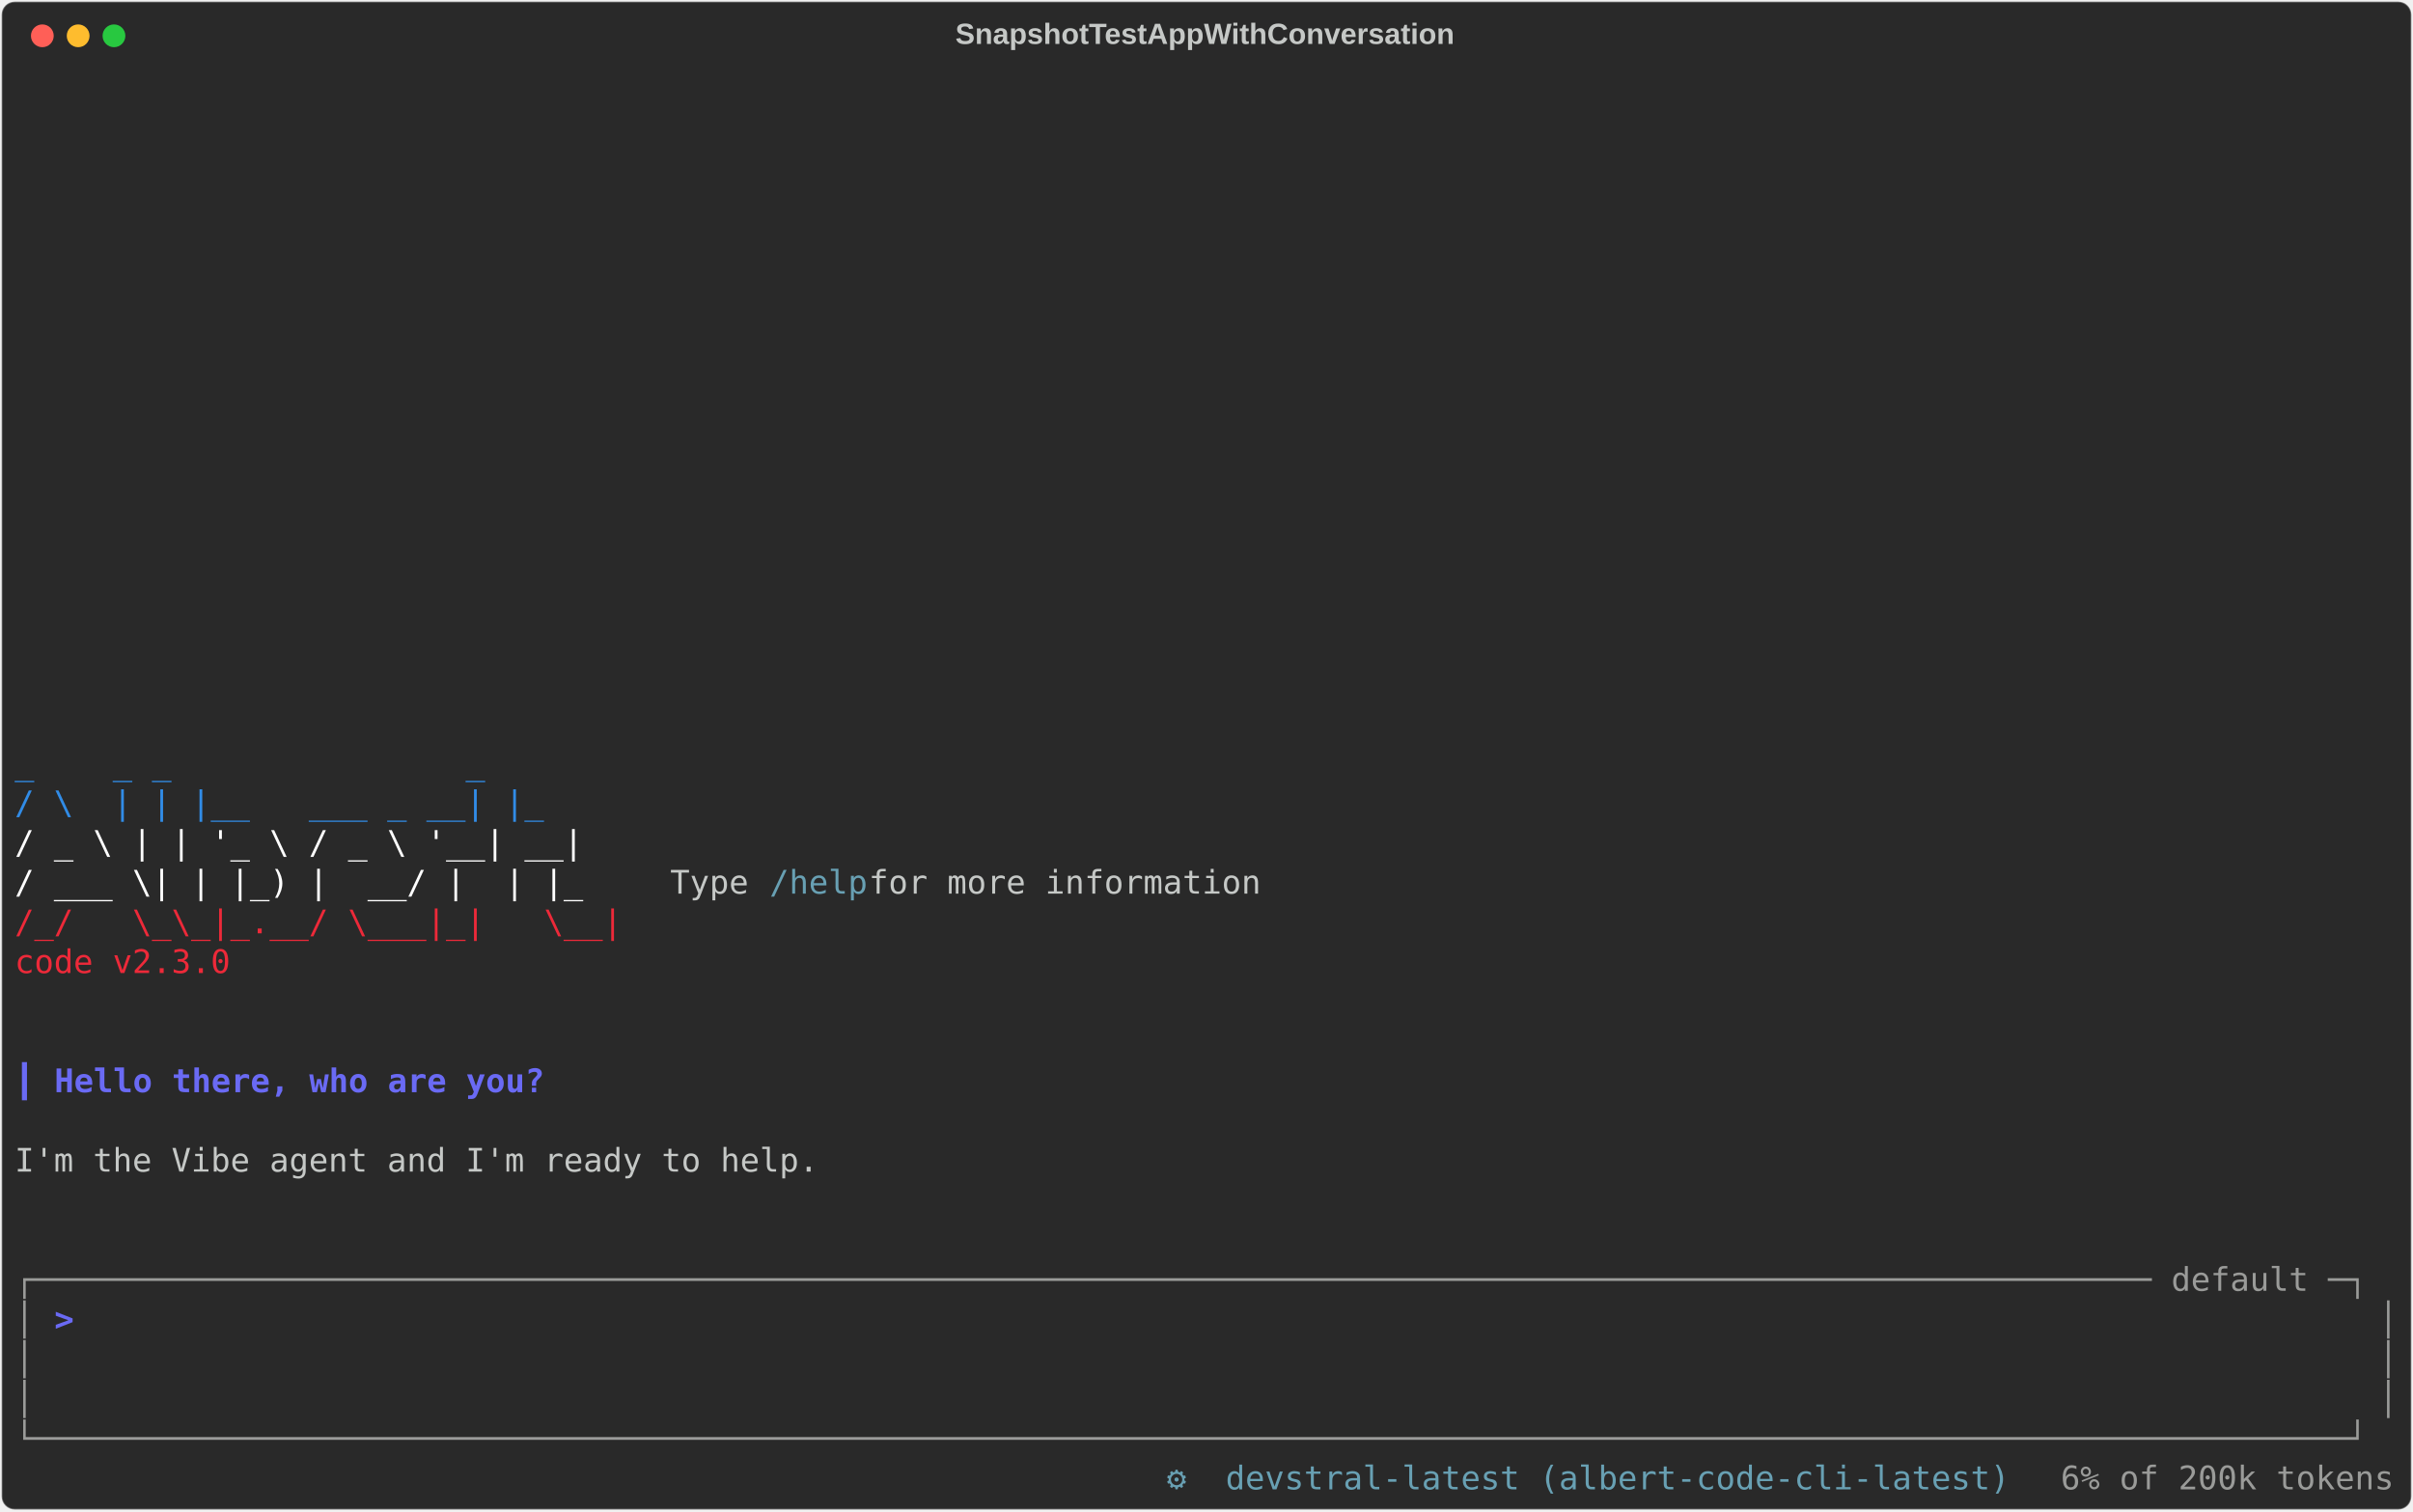
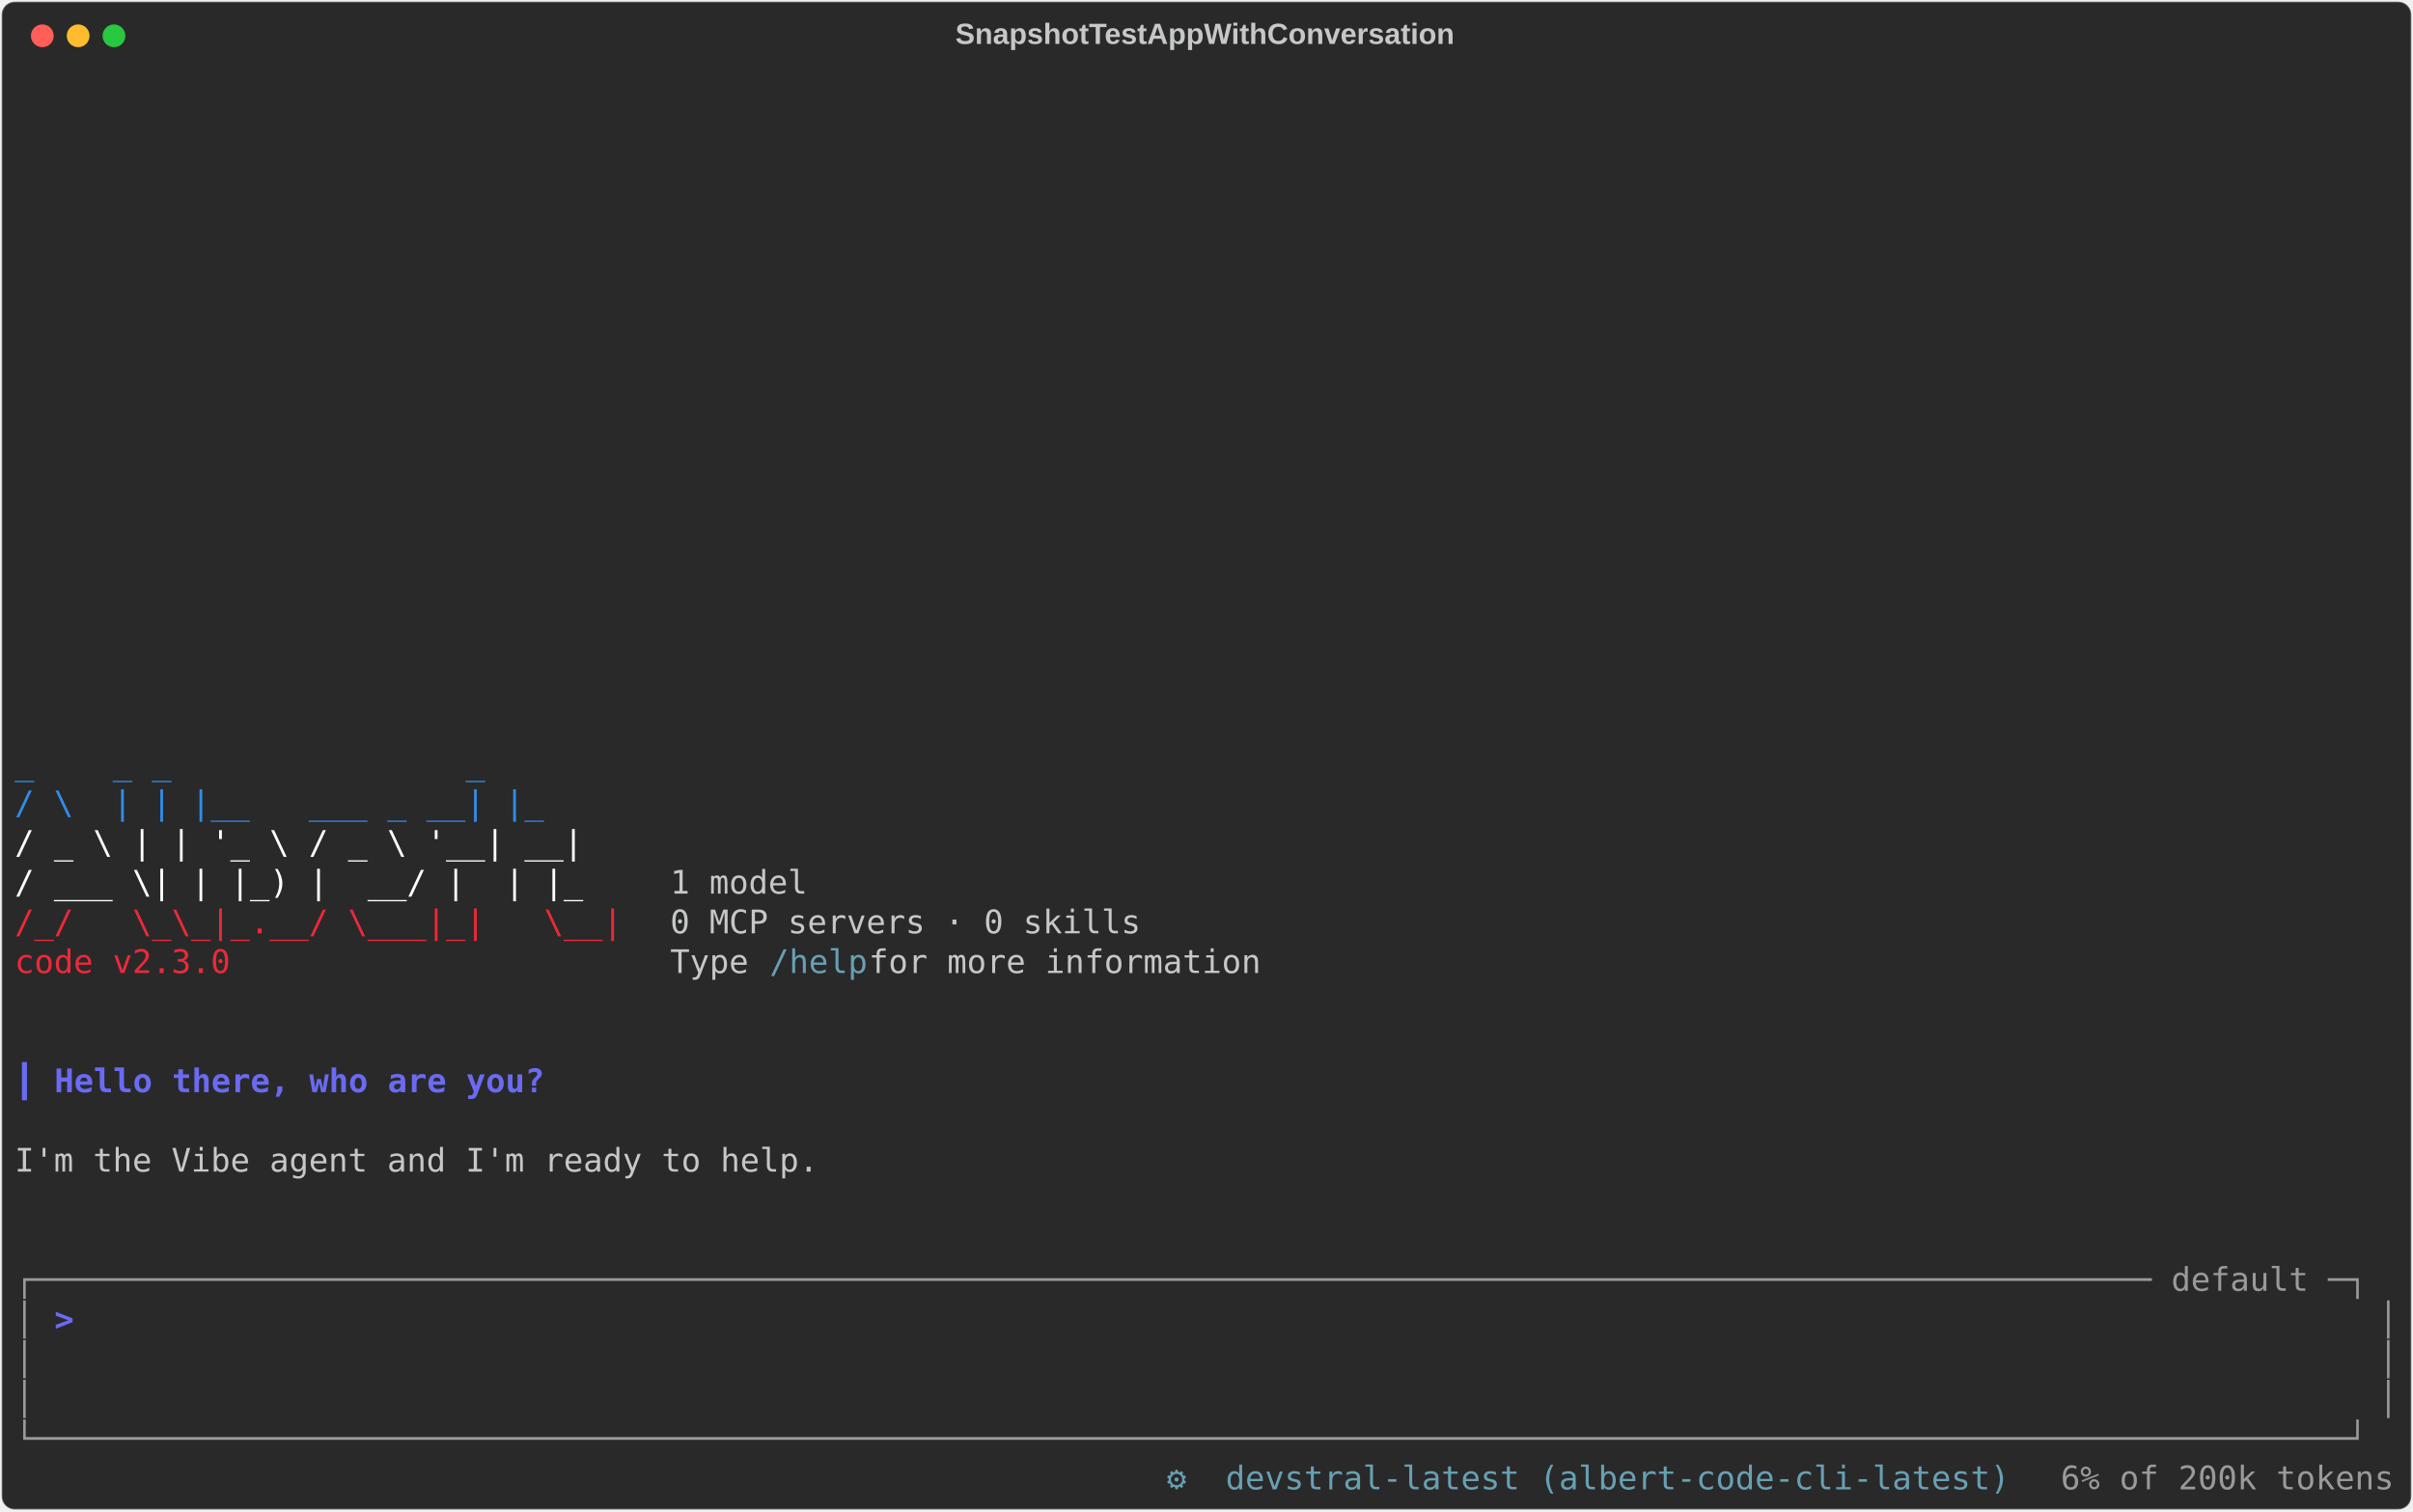
<svg xmlns="http://www.w3.org/2000/svg" class="rich-terminal" viewBox="0 0 1482 928.4">
  <style>

    @font-face {
        font-family: "Fira Code";
        src: local("FiraCode-Regular"),
                url("https://cdnjs.cloudflare.com/ajax/libs/firacode/6.2.0/woff2/FiraCode-Regular.woff2") format("woff2"),
                url("https://cdnjs.cloudflare.com/ajax/libs/firacode/6.2.0/woff/FiraCode-Regular.woff") format("woff");
        font-style: normal;
        font-weight: 400;
    }
    @font-face {
        font-family: "Fira Code";
        src: local("FiraCode-Bold"),
                url("https://cdnjs.cloudflare.com/ajax/libs/firacode/6.2.0/woff2/FiraCode-Bold.woff2") format("woff2"),
                url("https://cdnjs.cloudflare.com/ajax/libs/firacode/6.2.0/woff/FiraCode-Bold.woff") format("woff");
        font-style: bold;
        font-weight: 700;
    }

    .terminal-matrix {
        font-family: Fira Code, monospace;
        font-size: 20px;
        line-height: 24.4px;
        font-variant-east-asian: full-width;
    }

    .terminal-title {
        font-size: 18px;
        font-weight: bold;
        font-family: arial;
    }

    .terminal-r1 { fill: #c5c8c6 }
.terminal-r2 { fill: #318ce7 }
.terminal-r3 { fill: #ffffff }
- .terminal-r4 { fill: #68a0b3 }
- .terminal-r5 { fill: #ed2939 }
+ .terminal-r4 { fill: #ed2939 }
+ .terminal-r5 { fill: #68a0b3 }
.terminal-r6 { fill: #6a6af4 }
.terminal-r7 { fill: #6a6af4;font-weight: bold }
.terminal-r8 { fill: #9a9b99 }
    </style>
  <defs>
    <clipPath id="terminal-clip-terminal">
      <rect x="0" y="0" width="1463.0" height="877.4" />
    </clipPath>
    <clipPath id="terminal-line-0">
      <rect x="0" y="1.5" width="1464" height="24.65" />
    </clipPath>
    <clipPath id="terminal-line-1">
      <rect x="0" y="25.9" width="1464" height="24.65" />
    </clipPath>
    <clipPath id="terminal-line-2">
      <rect x="0" y="50.3" width="1464" height="24.65" />
    </clipPath>
    <clipPath id="terminal-line-3">
      <rect x="0" y="74.7" width="1464" height="24.65" />
    </clipPath>
    <clipPath id="terminal-line-4">
      <rect x="0" y="99.1" width="1464" height="24.65" />
    </clipPath>
    <clipPath id="terminal-line-5">
      <rect x="0" y="123.5" width="1464" height="24.65" />
    </clipPath>
    <clipPath id="terminal-line-6">
      <rect x="0" y="147.9" width="1464" height="24.65" />
    </clipPath>
    <clipPath id="terminal-line-7">
      <rect x="0" y="172.3" width="1464" height="24.65" />
    </clipPath>
    <clipPath id="terminal-line-8">
      <rect x="0" y="196.7" width="1464" height="24.65" />
    </clipPath>
    <clipPath id="terminal-line-9">
      <rect x="0" y="221.1" width="1464" height="24.65" />
    </clipPath>
    <clipPath id="terminal-line-10">
      <rect x="0" y="245.5" width="1464" height="24.65" />
    </clipPath>
    <clipPath id="terminal-line-11">
      <rect x="0" y="269.9" width="1464" height="24.65" />
    </clipPath>
    <clipPath id="terminal-line-12">
      <rect x="0" y="294.3" width="1464" height="24.65" />
    </clipPath>
    <clipPath id="terminal-line-13">
      <rect x="0" y="318.7" width="1464" height="24.65" />
    </clipPath>
    <clipPath id="terminal-line-14">
      <rect x="0" y="343.1" width="1464" height="24.65" />
    </clipPath>
    <clipPath id="terminal-line-15">
      <rect x="0" y="367.5" width="1464" height="24.65" />
    </clipPath>
    <clipPath id="terminal-line-16">
      <rect x="0" y="391.9" width="1464" height="24.65" />
    </clipPath>
    <clipPath id="terminal-line-17">
      <rect x="0" y="416.3" width="1464" height="24.65" />
    </clipPath>
    <clipPath id="terminal-line-18">
      <rect x="0" y="440.7" width="1464" height="24.65" />
    </clipPath>
    <clipPath id="terminal-line-19">
      <rect x="0" y="465.1" width="1464" height="24.65" />
    </clipPath>
    <clipPath id="terminal-line-20">
      <rect x="0" y="489.5" width="1464" height="24.65" />
    </clipPath>
    <clipPath id="terminal-line-21">
      <rect x="0" y="513.9" width="1464" height="24.65" />
    </clipPath>
    <clipPath id="terminal-line-22">
      <rect x="0" y="538.3" width="1464" height="24.65" />
    </clipPath>
    <clipPath id="terminal-line-23">
      <rect x="0" y="562.7" width="1464" height="24.65" />
    </clipPath>
    <clipPath id="terminal-line-24">
      <rect x="0" y="587.1" width="1464" height="24.65" />
    </clipPath>
    <clipPath id="terminal-line-25">
      <rect x="0" y="611.5" width="1464" height="24.65" />
    </clipPath>
    <clipPath id="terminal-line-26">
      <rect x="0" y="635.9" width="1464" height="24.65" />
    </clipPath>
    <clipPath id="terminal-line-27">
      <rect x="0" y="660.3" width="1464" height="24.65" />
    </clipPath>
    <clipPath id="terminal-line-28">
      <rect x="0" y="684.7" width="1464" height="24.65" />
    </clipPath>
    <clipPath id="terminal-line-29">
      <rect x="0" y="709.1" width="1464" height="24.65" />
    </clipPath>
    <clipPath id="terminal-line-30">
      <rect x="0" y="733.5" width="1464" height="24.65" />
    </clipPath>
    <clipPath id="terminal-line-31">
      <rect x="0" y="757.9" width="1464" height="24.65" />
    </clipPath>
    <clipPath id="terminal-line-32">
      <rect x="0" y="782.3" width="1464" height="24.65" />
    </clipPath>
    <clipPath id="terminal-line-33">
      <rect x="0" y="806.7" width="1464" height="24.65" />
    </clipPath>
    <clipPath id="terminal-line-34">
      <rect x="0" y="831.1" width="1464" height="24.65" />
    </clipPath>
  </defs>
  <rect fill="#292929" stroke="rgba(255,255,255,0.35)" stroke-width="1" x="1" y="1" width="1480" height="926.4" rx="8" />
  <text class="terminal-title" fill="#c5c8c6" text-anchor="middle" x="740" y="27">SnapshotTestAppWithConversation</text>
  <g transform="translate(26,22)">
    <circle cx="0" cy="0" r="7" fill="#ff5f57" />
    <circle cx="22" cy="0" r="7" fill="#febc2e" />
    <circle cx="44" cy="0" r="7" fill="#28c840" />
  </g>
  <g transform="translate(9, 41)" clip-path="url(#terminal-clip-terminal)">
    <g class="terminal-matrix">
      <text class="terminal-r1" x="1464" y="20" textLength="12.2" clip-path="url(#terminal-line-0)">
</text>
      <text class="terminal-r1" x="1464" y="44.4" textLength="12.2" clip-path="url(#terminal-line-1)">
</text>
      <text class="terminal-r1" x="1464" y="68.8" textLength="12.2" clip-path="url(#terminal-line-2)">
</text>
      <text class="terminal-r1" x="1464" y="93.2" textLength="12.2" clip-path="url(#terminal-line-3)">
</text>
      <text class="terminal-r1" x="1464" y="117.6" textLength="12.2" clip-path="url(#terminal-line-4)">
</text>
      <text class="terminal-r1" x="1464" y="142" textLength="12.2" clip-path="url(#terminal-line-5)">
</text>
      <text class="terminal-r1" x="1464" y="166.4" textLength="12.2" clip-path="url(#terminal-line-6)">
</text>
      <text class="terminal-r1" x="1464" y="190.8" textLength="12.2" clip-path="url(#terminal-line-7)">
</text>
      <text class="terminal-r1" x="1464" y="215.2" textLength="12.2" clip-path="url(#terminal-line-8)">
</text>
      <text class="terminal-r1" x="1464" y="239.6" textLength="12.2" clip-path="url(#terminal-line-9)">
</text>
      <text class="terminal-r1" x="1464" y="264" textLength="12.2" clip-path="url(#terminal-line-10)">
</text>
      <text class="terminal-r1" x="1464" y="288.4" textLength="12.2" clip-path="url(#terminal-line-11)">
</text>
      <text class="terminal-r1" x="1464" y="312.8" textLength="12.2" clip-path="url(#terminal-line-12)">
</text>
      <text class="terminal-r1" x="1464" y="337.2" textLength="12.2" clip-path="url(#terminal-line-13)">
</text>
      <text class="terminal-r1" x="1464" y="361.6" textLength="12.2" clip-path="url(#terminal-line-14)">
</text>
      <text class="terminal-r1" x="1464" y="386" textLength="12.2" clip-path="url(#terminal-line-15)">
</text>
      <text class="terminal-r1" x="1464" y="410.4" textLength="12.2" clip-path="url(#terminal-line-16)">
</text>
      <text class="terminal-r2" x="0" y="434.8" textLength="378.2" clip-path="url(#terminal-line-17)">    _    _ _               _   </text>
      <text class="terminal-r1" x="1464" y="434.8" textLength="12.2" clip-path="url(#terminal-line-17)">
</text>
      <text class="terminal-r2" x="0" y="459.2" textLength="378.2" clip-path="url(#terminal-line-18)">   / \  | | |__   ___ _ __| |_ </text>
      <text class="terminal-r1" x="1464" y="459.2" textLength="12.2" clip-path="url(#terminal-line-18)">
</text>
      <text class="terminal-r3" x="0" y="483.6" textLength="378.2" clip-path="url(#terminal-line-19)">  / _ \ | | '_ \ / _ \ '__| __|</text>
      <text class="terminal-r1" x="1464" y="483.6" textLength="12.2" clip-path="url(#terminal-line-19)">
</text>
      <text class="terminal-r3" x="0" y="508" textLength="378.2" clip-path="url(#terminal-line-20)"> / ___ \| | |_) |  __/ |  | |_ </text>
-       <text class="terminal-r1" x="402.6" y="508" textLength="61" clip-path="url(#terminal-line-20)">Type </text>
-       <text class="terminal-r4" x="463.6" y="508" textLength="61" clip-path="url(#terminal-line-20)">/help</text>
-       <text class="terminal-r1" x="524.6" y="508" textLength="256.2" clip-path="url(#terminal-line-20)"> for more information</text>
+       <text class="terminal-r1" x="402.6" y="508" textLength="85.4" clip-path="url(#terminal-line-20)">1 model</text>
      <text class="terminal-r1" x="1464" y="508" textLength="12.2" clip-path="url(#terminal-line-20)">
</text>
-       <text class="terminal-r5" x="0" y="532.4" textLength="378.2" clip-path="url(#terminal-line-21)">/_/   \_\_|_.__/ \___|_|   \__|</text>
+       <text class="terminal-r4" x="0" y="532.4" textLength="378.2" clip-path="url(#terminal-line-21)">/_/   \_\_|_.__/ \___|_|   \__|</text>
+       <text class="terminal-r1" x="402.6" y="532.4" textLength="292.8" clip-path="url(#terminal-line-21)">0 MCP servers · 0 skills</text>
      <text class="terminal-r1" x="1464" y="532.4" textLength="12.2" clip-path="url(#terminal-line-21)">
</text>
-       <text class="terminal-r5" x="0" y="556.8" textLength="353.8" clip-path="url(#terminal-line-22)">                  code v2.3.0</text>
+       <text class="terminal-r4" x="0" y="556.8" textLength="353.8" clip-path="url(#terminal-line-22)">                  code v2.3.0</text>
+       <text class="terminal-r1" x="402.6" y="556.8" textLength="61" clip-path="url(#terminal-line-22)">Type </text>
+       <text class="terminal-r5" x="463.6" y="556.8" textLength="61" clip-path="url(#terminal-line-22)">/help</text>
+       <text class="terminal-r1" x="524.6" y="556.8" textLength="256.2" clip-path="url(#terminal-line-22)"> for more information</text>
      <text class="terminal-r1" x="1464" y="556.8" textLength="12.2" clip-path="url(#terminal-line-22)">
</text>
      <text class="terminal-r1" x="1464" y="581.2" textLength="12.2" clip-path="url(#terminal-line-23)">
</text>
      <text class="terminal-r1" x="1464" y="605.6" textLength="12.2" clip-path="url(#terminal-line-24)">
</text>
      <text class="terminal-r6" x="0" y="630" textLength="12.2" clip-path="url(#terminal-line-25)">┃</text>
      <text class="terminal-r7" x="24.4" y="630" textLength="305" clip-path="url(#terminal-line-25)">Hello there, who are you?</text>
      <text class="terminal-r1" x="1464" y="630" textLength="12.2" clip-path="url(#terminal-line-25)">
</text>
      <text class="terminal-r1" x="1464" y="654.4" textLength="12.2" clip-path="url(#terminal-line-26)">
</text>
      <text class="terminal-r1" x="0" y="678.8" textLength="500.2" clip-path="url(#terminal-line-27)">I'm the Vibe agent and I'm ready to help.</text>
      <text class="terminal-r1" x="1464" y="678.8" textLength="12.2" clip-path="url(#terminal-line-27)">
</text>
      <text class="terminal-r1" x="1464" y="703.2" textLength="12.2" clip-path="url(#terminal-line-28)">
</text>
      <text class="terminal-r1" x="1464" y="727.6" textLength="12.2" clip-path="url(#terminal-line-29)">
</text>
      <text class="terminal-r8" x="0" y="752" textLength="1464" clip-path="url(#terminal-line-30)">┌──────────────────────────────────────────────────────────────────────────────────────────────────────────── default ─┐</text>
      <text class="terminal-r1" x="1464" y="752" textLength="12.2" clip-path="url(#terminal-line-30)">
</text>
      <text class="terminal-r8" x="0" y="776.4" textLength="12.2" clip-path="url(#terminal-line-31)">│</text>
      <text class="terminal-r7" x="24.4" y="776.4" textLength="12.2" clip-path="url(#terminal-line-31)">&gt;</text>
      <text class="terminal-r8" x="1451.8" y="776.4" textLength="12.2" clip-path="url(#terminal-line-31)">│</text>
      <text class="terminal-r1" x="1464" y="776.4" textLength="12.2" clip-path="url(#terminal-line-31)">
</text>
      <text class="terminal-r8" x="0" y="800.8" textLength="12.2" clip-path="url(#terminal-line-32)">│</text>
      <text class="terminal-r8" x="1451.8" y="800.8" textLength="12.2" clip-path="url(#terminal-line-32)">│</text>
      <text class="terminal-r1" x="1464" y="800.8" textLength="12.2" clip-path="url(#terminal-line-32)">
</text>
      <text class="terminal-r8" x="0" y="825.2" textLength="12.2" clip-path="url(#terminal-line-33)">│</text>
      <text class="terminal-r8" x="1451.8" y="825.2" textLength="12.2" clip-path="url(#terminal-line-33)">│</text>
      <text class="terminal-r1" x="1464" y="825.2" textLength="12.2" clip-path="url(#terminal-line-33)">
</text>
      <text class="terminal-r8" x="0" y="849.6" textLength="1464" clip-path="url(#terminal-line-34)">└──────────────────────────────────────────────────────────────────────────────────────────────────────────────────────┘</text>
      <text class="terminal-r1" x="1464" y="849.6" textLength="12.2" clip-path="url(#terminal-line-34)">
</text>
-       <text class="terminal-r4" x="707.6" y="874" textLength="524.6" clip-path="url(#terminal-line-35)">⚙  devstral-latest (albert-code-cli-latest)</text>
+       <text class="terminal-r5" x="707.6" y="874" textLength="524.6" clip-path="url(#terminal-line-35)">⚙  devstral-latest (albert-code-cli-latest)</text>
      <text class="terminal-r8" x="1256.6" y="874" textLength="207.4" clip-path="url(#terminal-line-35)">6% of 200k tokens</text>
    </g>
  </g>
</svg>
